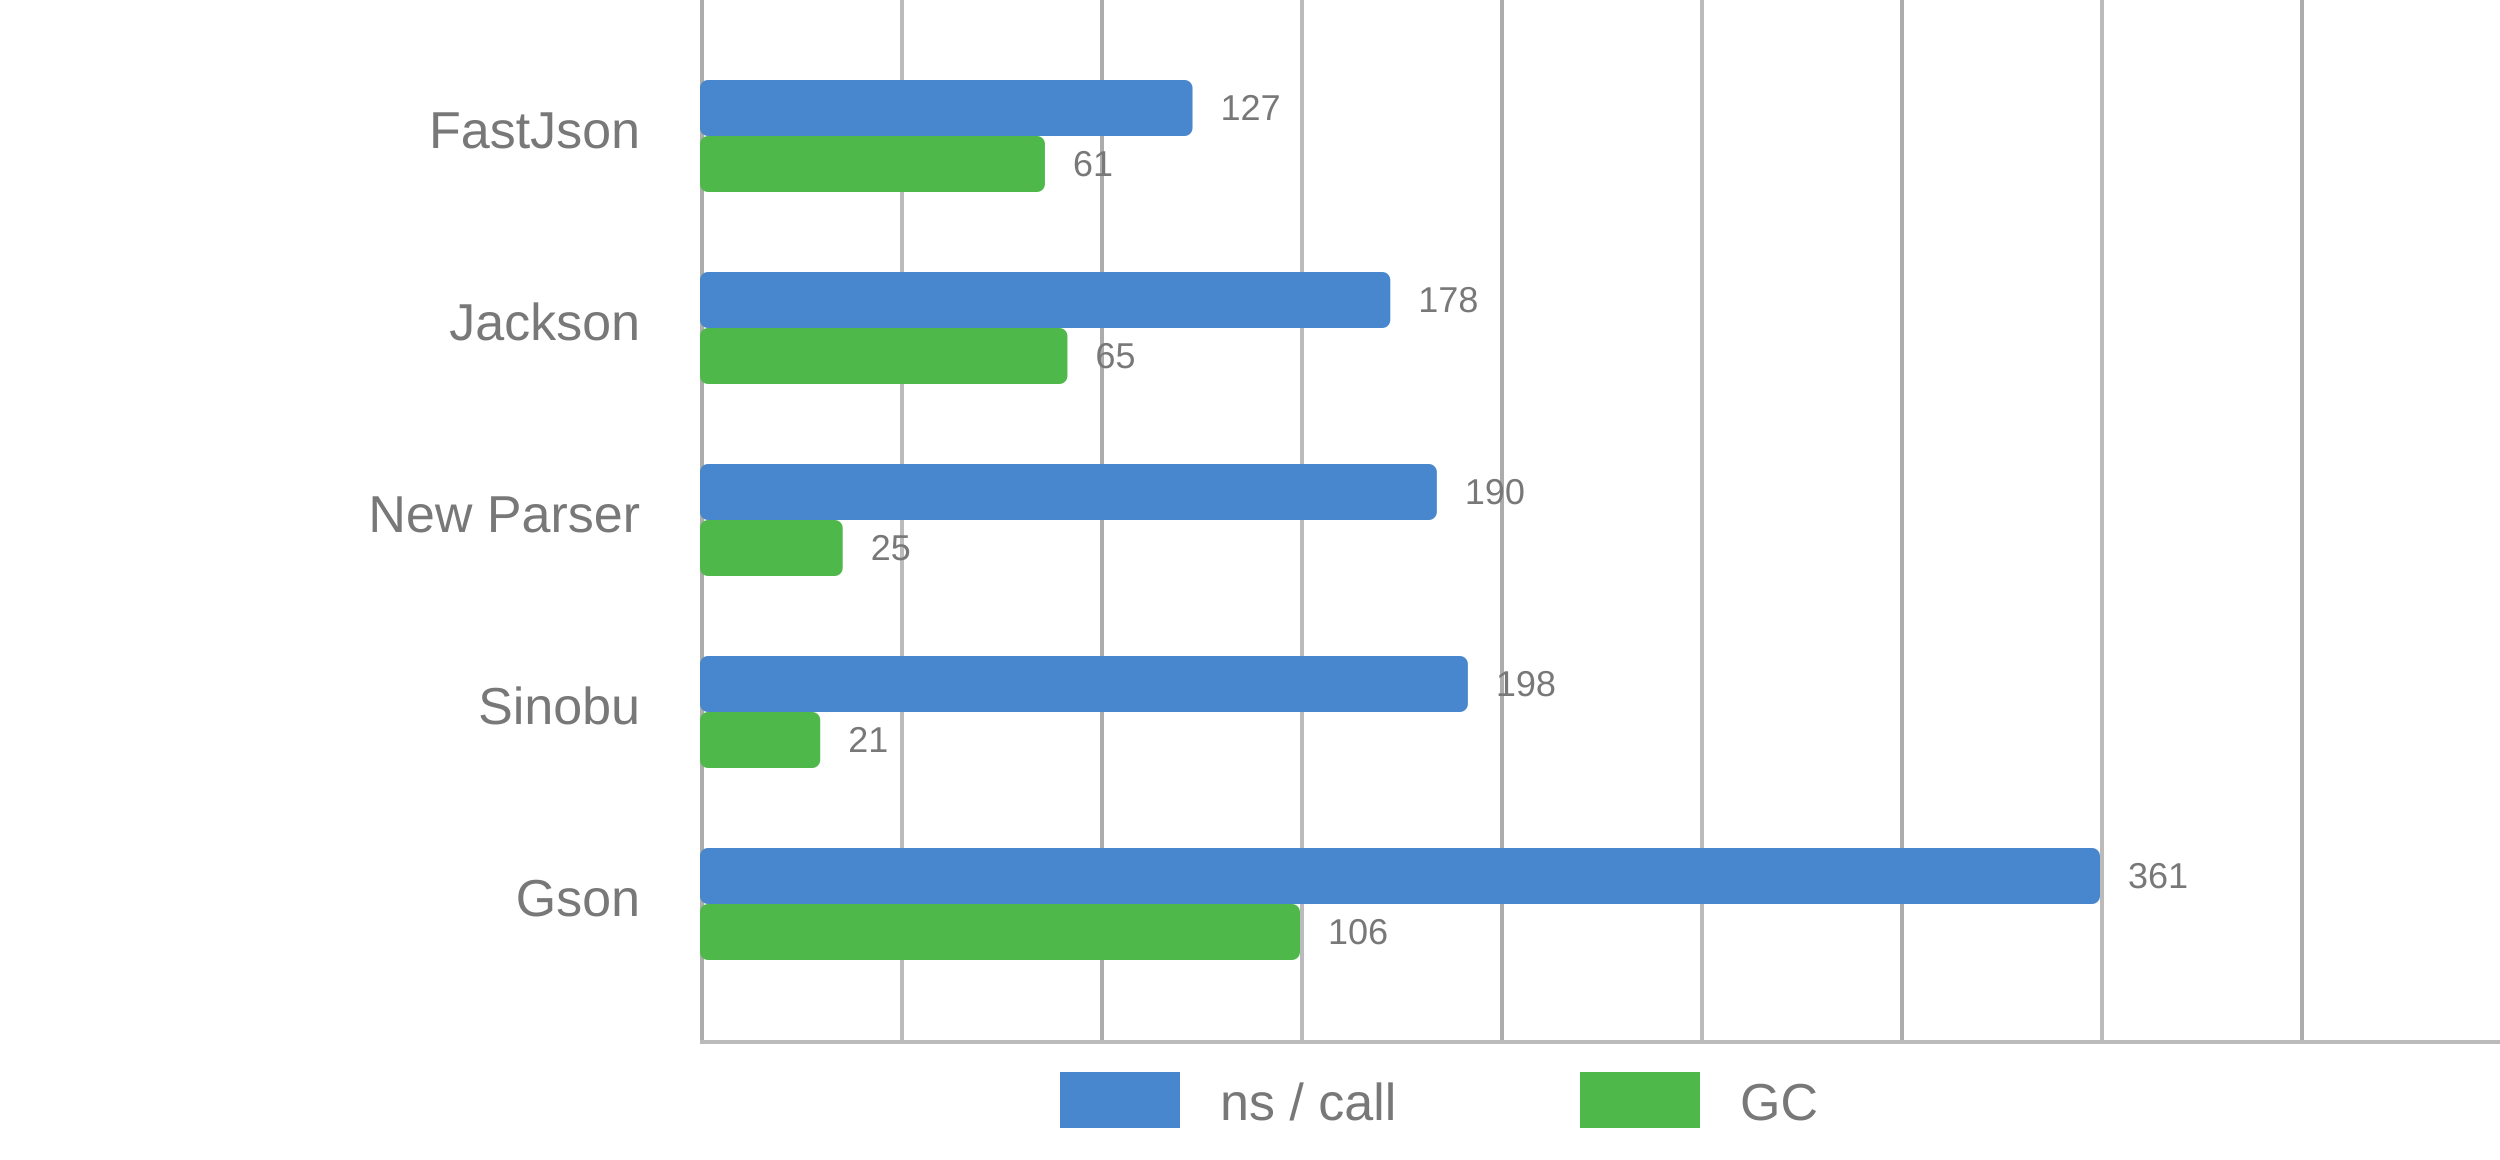
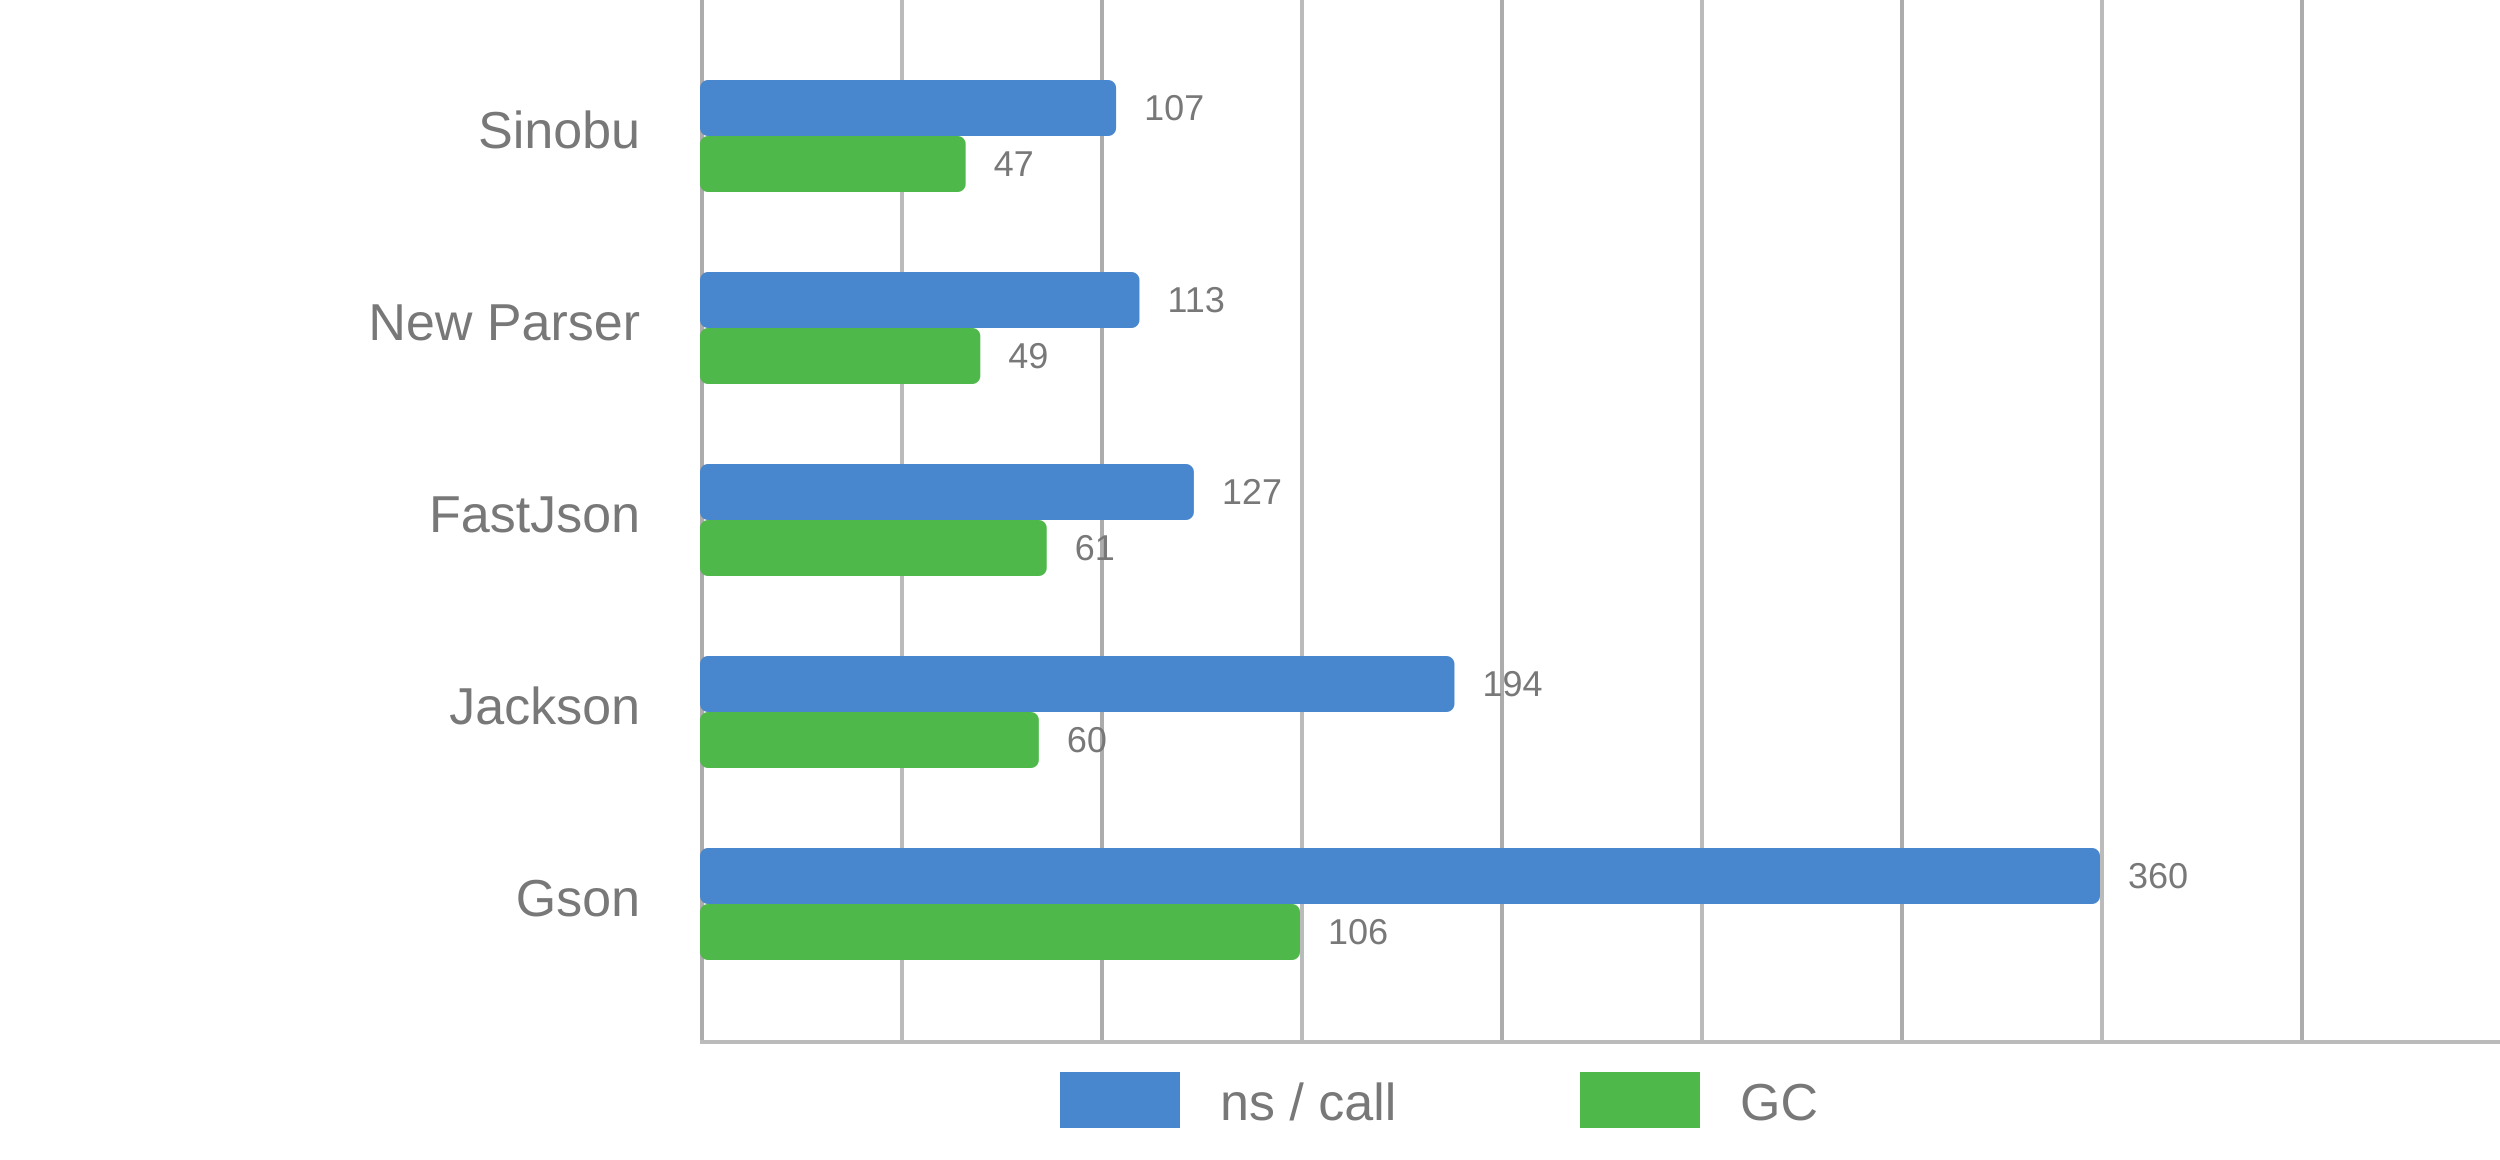
<svg xmlns="http://www.w3.org/2000/svg" viewBox="0 0 625 290">
  <style>
      text {
          font-family: Arial;
          font-size: 13px;
          fill: #787878;
      }

      .desc {
          font-size: 9px;
      }

      .vline {
          fill: #acacac;
          stroke: none;
          stroke-width: 0;
      }

      .subline {
          fill: #bbb;
          stroke: none;
          stroke-width: 0;
      }

      .call {
          fill: #4886CD;
          stroke-linejoin: round;
          height: 14px;
      }

      .gc {
          fill: #4FB84B;
          stroke-linejoin: round;
          height: 14px;
      }
  </style>
  <g>
    <rect x="175" y="0" width="1" height="260" class="vline" />
    <rect x="275" y="0" width="1" height="260" class="vline" />
    <rect x="375" y="0" width="1" height="260" class="vline" />
    <rect x="475" y="0" width="1" height="260" class="vline" />
    <rect x="575" y="0" width="1" height="260" class="vline" />
    <rect x="225" y="0" width="1" height="260" class="subline" />
    <rect x="325" y="0" width="1" height="260" class="subline" />
    <rect x="425" y="0" width="1" height="260" class="subline" />
    <rect x="525" y="0" width="1" height="260" class="subline" />
    <rect x="175" y="260" width="450" height="1" class="subline" />
    <rect x="265" y="268" width="30" class="call" />
    <text x="305" y="280">ns / call</text>
    <rect x="395" y="268" width="30" class="gc" />
    <text x="435" y="280">GC</text>
  </g>
  <g>
-     <rect x="175" y="20" width="123.13" rx="2" ry="2" class="call" />
-     <rect x="175" y="34" width="86.236" rx="2" ry="2" class="gc" />
-     <text x="160" y="37" text-anchor="end">FastJson</text>
-     <text x="305.13" y="30" class="desc">127</text>
-     <text x="268.236" y="44" class="desc">61</text>
+     <rect x="175" y="20" width="104.028" rx="2" ry="2" class="call" />
+     <rect x="175" y="34" width="66.417" rx="2" ry="2" class="gc" />
+     <text x="160" y="37" text-anchor="end">Sinobu</text>
+     <text x="286.028" y="30" class="desc">107</text>
+     <text x="248.417" y="44" class="desc">47</text>
  </g>
  <g>
-     <rect x="175" y="68" width="172.576" rx="2" ry="2" class="call" />
-     <rect x="175" y="82" width="91.854" rx="2" ry="2" class="gc" />
-     <text x="160" y="85" text-anchor="end">Jackson</text>
-     <text x="354.576" y="78" class="desc">178</text>
-     <text x="273.854" y="92" class="desc">65</text>
+     <rect x="175" y="68" width="109.861" rx="2" ry="2" class="call" />
+     <rect x="175" y="82" width="70.075" rx="2" ry="2" class="gc" />
+     <text x="160" y="85" text-anchor="end">New Parser</text>
+     <text x="291.861" y="78" class="desc">113</text>
+     <text x="252.075" y="92" class="desc">49</text>
  </g>
  <g>
-     <rect x="175" y="116" width="184.211" rx="2" ry="2" class="call" />
-     <rect x="175" y="130" width="35.674" rx="2" ry="2" class="gc" />
-     <text x="160" y="133" text-anchor="end">New Parser</text>
-     <text x="366.211" y="126" class="desc">190</text>
-     <text x="217.674" y="140" class="desc">25</text>
+     <rect x="175" y="116" width="123.472" rx="2" ry="2" class="call" />
+     <rect x="175" y="130" width="86.679" rx="2" ry="2" class="gc" />
+     <text x="160" y="133" text-anchor="end">FastJson</text>
+     <text x="305.472" y="126" class="desc">127</text>
+     <text x="268.679" y="140" class="desc">61</text>
  </g>
  <g>
-     <rect x="175" y="164" width="191.967" rx="2" ry="2" class="call" />
-     <rect x="175" y="178" width="30.056" rx="2" ry="2" class="gc" />
-     <text x="160" y="181" text-anchor="end">Sinobu</text>
-     <text x="373.967" y="174" class="desc">198</text>
-     <text x="212.056" y="188" class="desc">21</text>
+     <rect x="175" y="164" width="188.611" rx="2" ry="2" class="call" />
+     <rect x="175" y="178" width="84.709" rx="2" ry="2" class="gc" />
+     <text x="160" y="181" text-anchor="end">Jackson</text>
+     <text x="370.611" y="174" class="desc">194</text>
+     <text x="266.709" y="188" class="desc">60</text>
  </g>
  <g>
    <rect x="175" y="212" width="350" rx="2" ry="2" class="call" />
    <rect x="175" y="226" width="150" rx="2" ry="2" class="gc" />
    <text x="160" y="229" text-anchor="end">Gson</text>
-     <text x="532" y="222" class="desc">361</text>
+     <text x="532" y="222" class="desc">360</text>
    <text x="332" y="236" class="desc">106</text>
  </g>
</svg>
